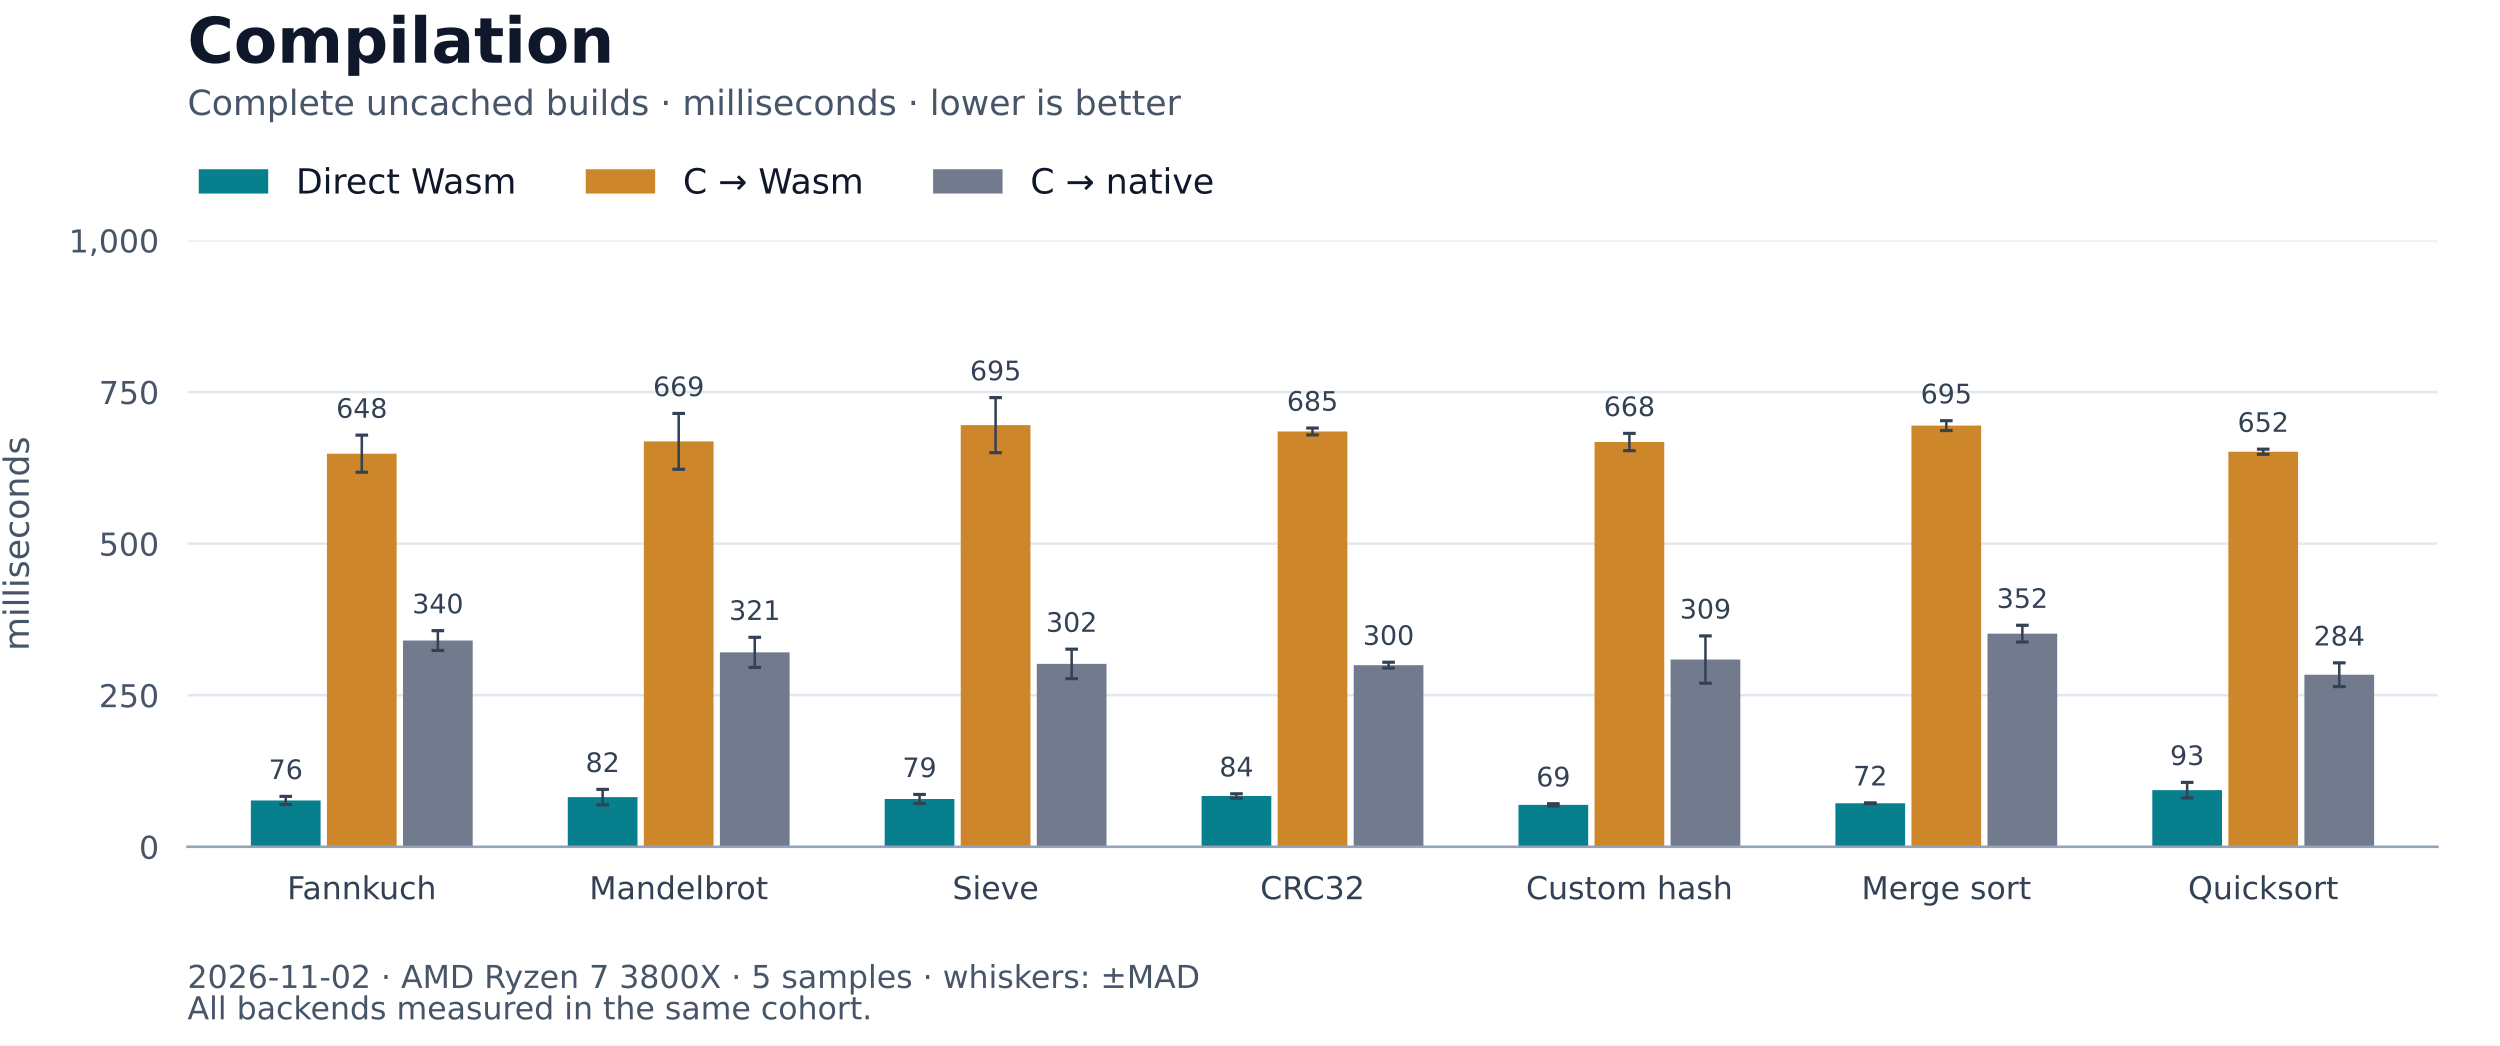
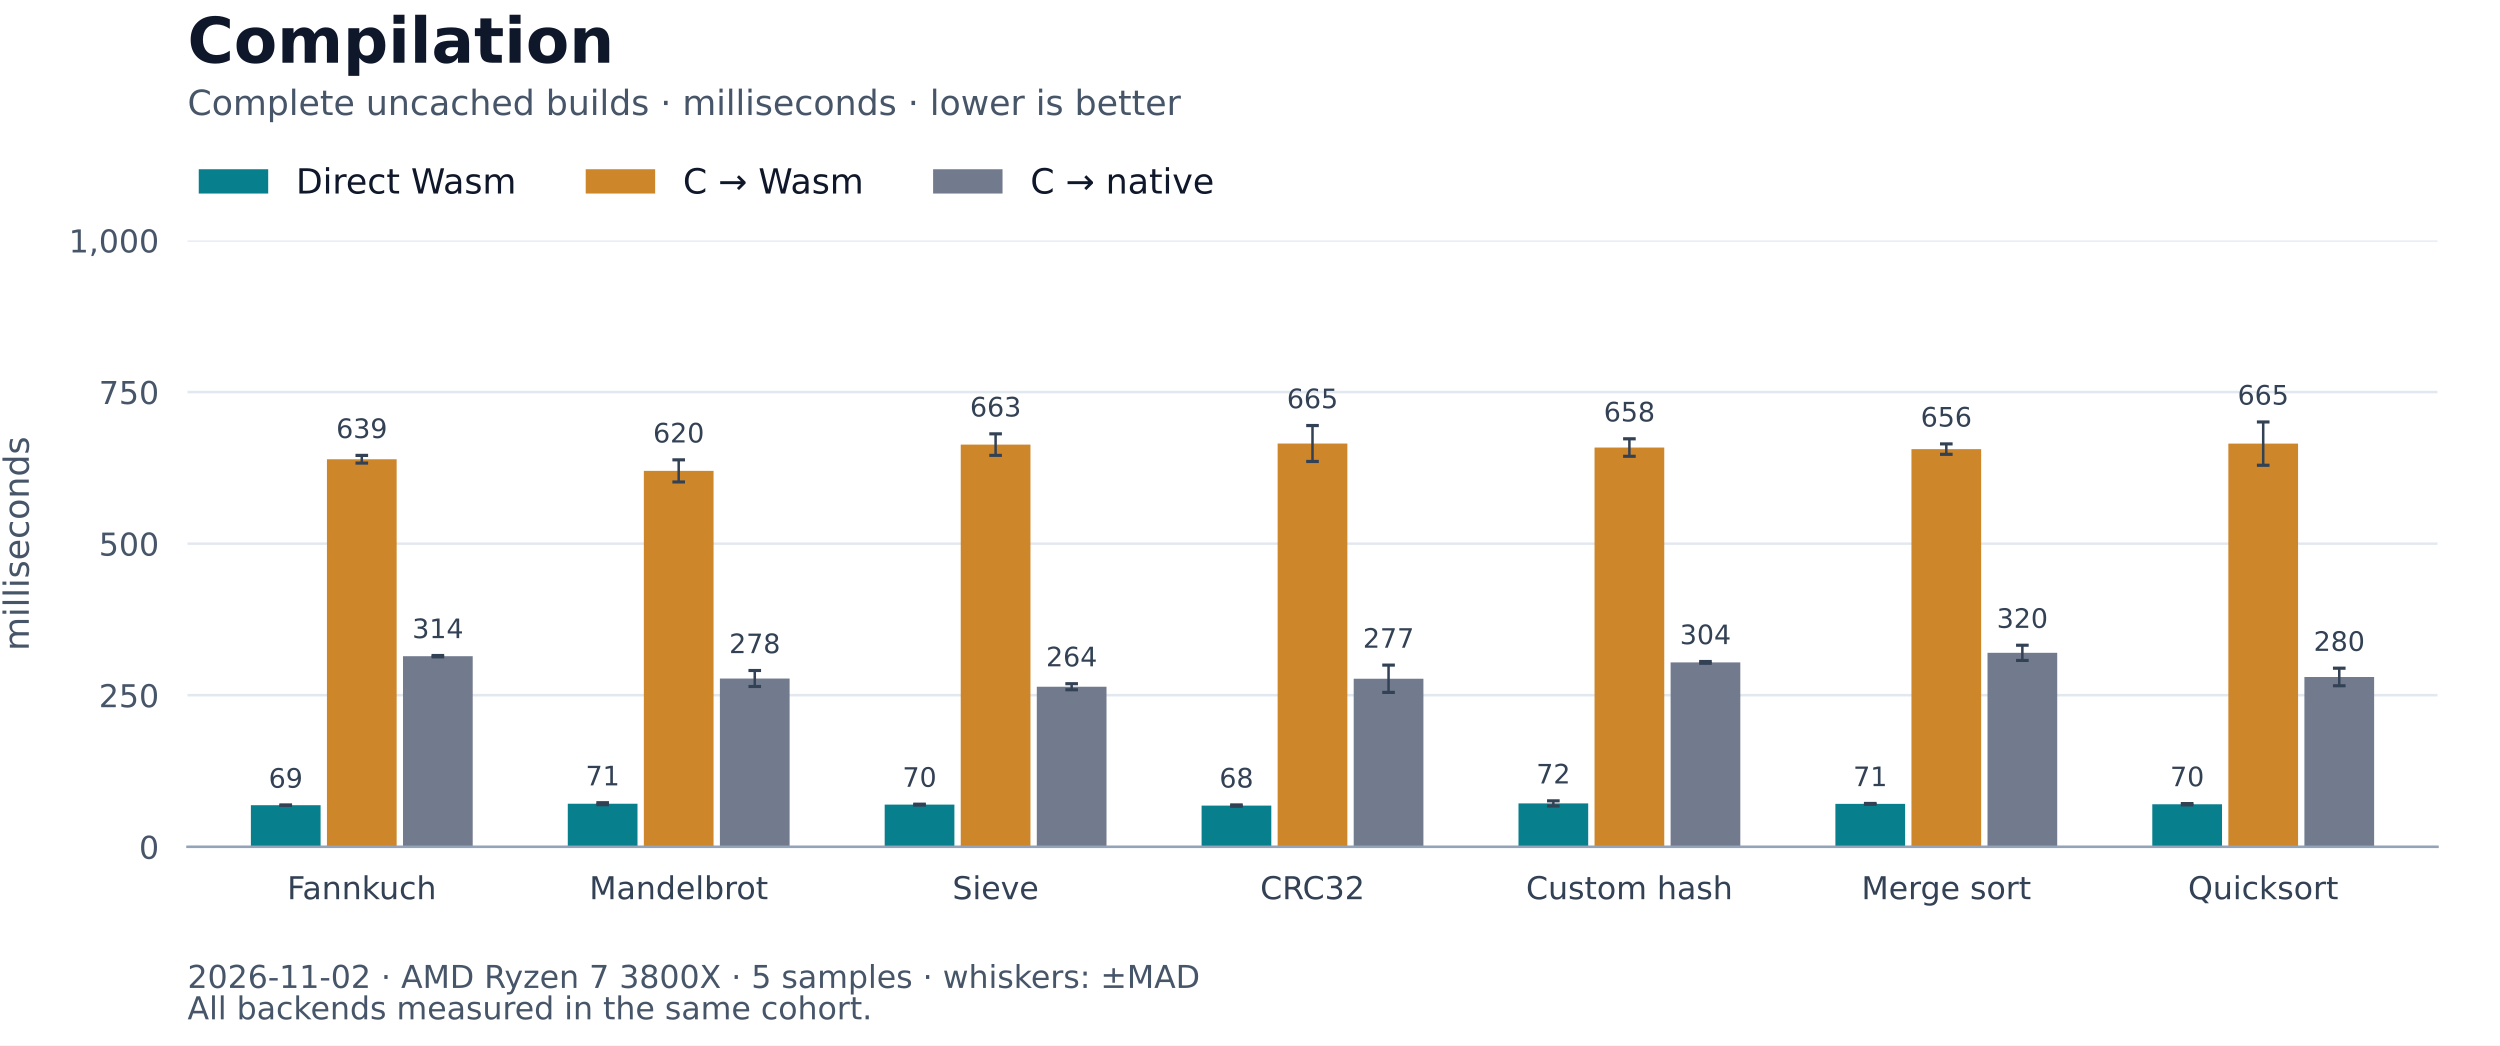
<svg xmlns="http://www.w3.org/2000/svg" xmlns:xlink="http://www.w3.org/1999/xlink" width="792pt" height="331.2pt" viewBox="0 0 792 331.2" version="1.1">
  <defs>
    <style type="text/css">*{stroke-linejoin: round; stroke-linecap: butt}</style>
  </defs>
  <g id="figure_1">
    <g id="patch_1">
      <path d="M 0 331.2 L 792 331.2 L 792 0 L 0 0 z " style="fill: #ffffff" />
    </g>
    <g id="axes_1">
      <g id="patch_2">
        <path d="M 59.4 268.272 L 772.2 268.272 L 772.2 76.176 L 59.4 76.176 z " style="fill: #ffffff" />
      </g>
      <g id="matplotlib.axis_1">
        <g id="xtick_1">
          <g id="line2d_1" />
          <g id="text_1">
            <text style="font-size: 10px; font-family: 'DejaVu Sans'; text-anchor: middle; fill: #334155" x="114.617" y="284.87" transform="rotate(-0 114.6169 284.8704)">Fannkuch</text>
          </g>
        </g>
        <g id="xtick_2">
          <g id="line2d_2" />
          <g id="text_2">
            <text style="font-size: 10px; font-family: 'DejaVu Sans'; text-anchor: middle; fill: #334155" x="215.011" y="284.87" transform="rotate(-0 215.0113 284.8704)">Mandelbrot</text>
          </g>
        </g>
        <g id="xtick_3">
          <g id="line2d_3" />
          <g id="text_3">
            <text style="font-size: 10px; font-family: 'DejaVu Sans'; text-anchor: middle; fill: #334155" x="315.406" y="284.87" transform="rotate(-0 315.4056 284.8704)">Sieve</text>
          </g>
        </g>
        <g id="xtick_4">
          <g id="line2d_4" />
          <g id="text_4">
            <text style="font-size: 10px; font-family: 'DejaVu Sans'; text-anchor: middle; fill: #334155" x="415.8" y="284.87" transform="rotate(-0 415.8 284.8697)">CRC32</text>
          </g>
        </g>
        <g id="xtick_5">
          <g id="line2d_5" />
          <g id="text_5">
            <text style="font-size: 10px; font-family: 'DejaVu Sans'; text-anchor: middle; fill: #334155" x="516.194" y="284.87" transform="rotate(-0 516.1944 284.8704)">Custom hash</text>
          </g>
        </g>
        <g id="xtick_6">
          <g id="line2d_6" />
          <g id="text_6">
            <text style="font-size: 10px; font-family: 'DejaVu Sans'; text-anchor: middle; fill: #334155" x="616.589" y="284.87" transform="rotate(-0 616.5887 284.8697)">Merge sort</text>
          </g>
        </g>
        <g id="xtick_7">
          <g id="line2d_7" />
          <g id="text_7">
            <text style="font-size: 10px; font-family: 'DejaVu Sans'; text-anchor: middle; fill: #334155" x="716.983" y="284.87" transform="rotate(-0 716.9831 284.8704)">Quicksort</text>
          </g>
        </g>
      </g>
      <g id="matplotlib.axis_2">
        <g id="ytick_1">
          <g id="line2d_8">
            <path d="M 59.4 268.272 L 772.2 268.272 " clip-path="url(#pcea0d187e5)" style="fill: none; stroke: #e2e8f0; stroke-width: 0.8; stroke-linecap: square" />
          </g>
          <g id="line2d_9" />
          <g id="text_8">
            <text style="font-size: 10px; font-family: 'DejaVu Sans'; text-anchor: end; fill: #475569" x="50.4" y="272.071" transform="rotate(-0 50.4 272.0708)">0</text>
          </g>
        </g>
        <g id="ytick_2">
          <g id="line2d_10">
            <path d="M 59.4 220.248 L 772.2 220.248 " clip-path="url(#pcea0d187e5)" style="fill: none; stroke: #e2e8f0; stroke-width: 0.8; stroke-linecap: square" />
          </g>
          <g id="line2d_11" />
          <g id="text_9">
            <text style="font-size: 10px; font-family: 'DejaVu Sans'; text-anchor: end; fill: #475569" x="50.4" y="224.047" transform="rotate(-0 50.4 224.0468)">250</text>
          </g>
        </g>
        <g id="ytick_3">
          <g id="line2d_12">
            <path d="M 59.4 172.224 L 772.2 172.224 " clip-path="url(#pcea0d187e5)" style="fill: none; stroke: #e2e8f0; stroke-width: 0.8; stroke-linecap: square" />
          </g>
          <g id="line2d_13" />
          <g id="text_10">
            <text style="font-size: 10px; font-family: 'DejaVu Sans'; text-anchor: end; fill: #475569" x="50.4" y="176.023" transform="rotate(-0 50.4 176.0228)">500</text>
          </g>
        </g>
        <g id="ytick_4">
          <g id="line2d_14">
            <path d="M 59.4 124.2 L 772.2 124.2 " clip-path="url(#pcea0d187e5)" style="fill: none; stroke: #e2e8f0; stroke-width: 0.8; stroke-linecap: square" />
          </g>
          <g id="line2d_15" />
          <g id="text_11">
            <text style="font-size: 10px; font-family: 'DejaVu Sans'; text-anchor: end; fill: #475569" x="50.4" y="127.999" transform="rotate(-0 50.4 127.9988)">750</text>
          </g>
        </g>
        <g id="ytick_5">
          <g id="line2d_16">
            <path d="M 59.4 76.176 L 772.2 76.176 " clip-path="url(#pcea0d187e5)" style="fill: none; stroke: #e2e8f0; stroke-width: 0.8; stroke-linecap: square" />
          </g>
          <g id="line2d_17" />
          <g id="text_12">
            <text style="font-size: 10px; font-family: 'DejaVu Sans'; text-anchor: end; fill: #475569" x="50.4" y="79.975" transform="rotate(-0 50.4 79.97483)">1,000</text>
          </g>
        </g>
        <g id="text_13">
          <text style="font-size: 11px; font-family: 'DejaVu Sans'; text-anchor: middle; fill: #475569" x="9.129" y="172.224" transform="rotate(-90 9.129297 172.224)">milliseconds</text>
        </g>
      </g>
      <g id="patch_3">
-         <path d="M 79.479 268.272 L 101.566 268.272 L 101.566 253.596 L 79.479 253.596 z " clip-path="url(#pcea0d187e5)" style="fill: #087f8c" />
+         <path d="M 79.479 268.272 L 101.566 268.272 L 101.566 255.079 L 79.479 255.079 z " clip-path="url(#pcea0d187e5)" style="fill: #087f8c" />
      </g>
      <g id="patch_4">
-         <path d="M 179.873 268.272 L 201.96 268.272 L 201.96 252.526 L 179.873 252.526 z " clip-path="url(#pcea0d187e5)" style="fill: #087f8c" />
+         <path d="M 179.873 268.272 L 201.96 268.272 L 201.96 254.619 L 179.873 254.619 z " clip-path="url(#pcea0d187e5)" style="fill: #087f8c" />
      </g>
      <g id="patch_5">
-         <path d="M 280.268 268.272 L 302.354 268.272 L 302.354 253.123 L 280.268 253.123 z " clip-path="url(#pcea0d187e5)" style="fill: #087f8c" />
+         <path d="M 280.268 268.272 L 302.354 268.272 L 302.354 254.905 L 280.268 254.905 z " clip-path="url(#pcea0d187e5)" style="fill: #087f8c" />
      </g>
      <g id="patch_6">
-         <path d="M 380.662 268.272 L 402.749 268.272 L 402.749 252.18 L 380.662 252.18 z " clip-path="url(#pcea0d187e5)" style="fill: #087f8c" />
+         <path d="M 380.662 268.272 L 402.749 268.272 L 402.749 255.206 L 380.662 255.206 z " clip-path="url(#pcea0d187e5)" style="fill: #087f8c" />
      </g>
      <g id="patch_7">
-         <path d="M 481.056 268.272 L 503.143 268.272 L 503.143 254.983 L 481.056 254.983 z " clip-path="url(#pcea0d187e5)" style="fill: #087f8c" />
+         <path d="M 481.056 268.272 L 503.143 268.272 L 503.143 254.524 L 481.056 254.524 z " clip-path="url(#pcea0d187e5)" style="fill: #087f8c" />
      </g>
      <g id="patch_8">
-         <path d="M 581.451 268.272 L 603.537 268.272 L 603.537 254.472 L 581.451 254.472 z " clip-path="url(#pcea0d187e5)" style="fill: #087f8c" />
+         <path d="M 581.451 268.272 L 603.537 268.272 L 603.537 254.668 L 581.451 254.668 z " clip-path="url(#pcea0d187e5)" style="fill: #087f8c" />
      </g>
      <g id="patch_9">
-         <path d="M 681.845 268.272 L 703.932 268.272 L 703.932 250.311 L 681.845 250.311 z " clip-path="url(#pcea0d187e5)" style="fill: #087f8c" />
+         <path d="M 681.845 268.272 L 703.932 268.272 L 703.932 254.786 L 681.845 254.786 z " clip-path="url(#pcea0d187e5)" style="fill: #087f8c" />
      </g>
      <g id="patch_10">
-         <path d="M 103.574 268.272 L 125.66 268.272 L 125.66 143.726 L 103.574 143.726 z " clip-path="url(#pcea0d187e5)" style="fill: #ce862a" />
+         <path d="M 103.574 268.272 L 125.66 268.272 L 125.66 145.487 L 103.574 145.487 z " clip-path="url(#pcea0d187e5)" style="fill: #ce862a" />
      </g>
      <g id="patch_11">
-         <path d="M 203.968 268.272 L 226.055 268.272 L 226.055 139.829 L 203.968 139.829 z " clip-path="url(#pcea0d187e5)" style="fill: #ce862a" />
+         <path d="M 203.968 268.272 L 226.055 268.272 L 226.055 149.181 L 203.968 149.181 z " clip-path="url(#pcea0d187e5)" style="fill: #ce862a" />
      </g>
      <g id="patch_12">
-         <path d="M 304.362 268.272 L 326.449 268.272 L 326.449 134.684 L 304.362 134.684 z " clip-path="url(#pcea0d187e5)" style="fill: #ce862a" />
+         <path d="M 304.362 268.272 L 326.449 268.272 L 326.449 140.85 L 304.362 140.85 z " clip-path="url(#pcea0d187e5)" style="fill: #ce862a" />
      </g>
      <g id="patch_13">
-         <path d="M 404.757 268.272 L 426.843 268.272 L 426.843 136.689 L 404.757 136.689 z " clip-path="url(#pcea0d187e5)" style="fill: #ce862a" />
+         <path d="M 404.757 268.272 L 426.843 268.272 L 426.843 140.501 L 404.757 140.501 z " clip-path="url(#pcea0d187e5)" style="fill: #ce862a" />
      </g>
      <g id="patch_14">
-         <path d="M 505.151 268.272 L 527.238 268.272 L 527.238 140.035 L 505.151 140.035 z " clip-path="url(#pcea0d187e5)" style="fill: #ce862a" />
+         <path d="M 505.151 268.272 L 527.238 268.272 L 527.238 141.786 L 505.151 141.786 z " clip-path="url(#pcea0d187e5)" style="fill: #ce862a" />
      </g>
      <g id="patch_15">
-         <path d="M 605.545 268.272 L 627.632 268.272 L 627.632 134.837 L 605.545 134.837 z " clip-path="url(#pcea0d187e5)" style="fill: #ce862a" />
+         <path d="M 605.545 268.272 L 627.632 268.272 L 627.632 142.282 L 605.545 142.282 z " clip-path="url(#pcea0d187e5)" style="fill: #ce862a" />
      </g>
      <g id="patch_16">
-         <path d="M 705.94 268.272 L 728.026 268.272 L 728.026 143.114 L 705.94 143.114 z " clip-path="url(#pcea0d187e5)" style="fill: #ce862a" />
+         <path d="M 705.94 268.272 L 728.026 268.272 L 728.026 140.537 L 705.94 140.537 z " clip-path="url(#pcea0d187e5)" style="fill: #ce862a" />
      </g>
      <g id="patch_17">
-         <path d="M 127.668 268.272 L 149.755 268.272 L 149.755 202.932 L 127.668 202.932 z " clip-path="url(#pcea0d187e5)" style="fill: #727b8e" />
+         <path d="M 127.668 268.272 L 149.755 268.272 L 149.755 207.878 L 127.668 207.878 z " clip-path="url(#pcea0d187e5)" style="fill: #727b8e" />
      </g>
      <g id="patch_18">
-         <path d="M 228.063 268.272 L 250.149 268.272 L 250.149 206.665 L 228.063 206.665 z " clip-path="url(#pcea0d187e5)" style="fill: #727b8e" />
+         <path d="M 228.063 268.272 L 250.149 268.272 L 250.149 214.952 L 228.063 214.952 z " clip-path="url(#pcea0d187e5)" style="fill: #727b8e" />
      </g>
      <g id="patch_19">
-         <path d="M 328.457 268.272 L 350.544 268.272 L 350.544 210.321 L 328.457 210.321 z " clip-path="url(#pcea0d187e5)" style="fill: #727b8e" />
+         <path d="M 328.457 268.272 L 350.544 268.272 L 350.544 217.558 L 328.457 217.558 z " clip-path="url(#pcea0d187e5)" style="fill: #727b8e" />
      </g>
      <g id="patch_20">
-         <path d="M 428.851 268.272 L 450.938 268.272 L 450.938 210.726 L 428.851 210.726 z " clip-path="url(#pcea0d187e5)" style="fill: #727b8e" />
+         <path d="M 428.851 268.272 L 450.938 268.272 L 450.938 215.027 L 428.851 215.027 z " clip-path="url(#pcea0d187e5)" style="fill: #727b8e" />
      </g>
      <g id="patch_21">
-         <path d="M 529.246 268.272 L 551.332 268.272 L 551.332 208.95 L 529.246 208.95 z " clip-path="url(#pcea0d187e5)" style="fill: #727b8e" />
+         <path d="M 529.246 268.272 L 551.332 268.272 L 551.332 209.849 L 529.246 209.849 z " clip-path="url(#pcea0d187e5)" style="fill: #727b8e" />
      </g>
      <g id="patch_22">
-         <path d="M 629.64 268.272 L 651.727 268.272 L 651.727 200.737 L 629.64 200.737 z " clip-path="url(#pcea0d187e5)" style="fill: #727b8e" />
+         <path d="M 629.64 268.272 L 651.727 268.272 L 651.727 206.813 L 629.64 206.813 z " clip-path="url(#pcea0d187e5)" style="fill: #727b8e" />
      </g>
      <g id="patch_23">
-         <path d="M 730.034 268.272 L 752.121 268.272 L 752.121 213.752 L 730.034 213.752 z " clip-path="url(#pcea0d187e5)" style="fill: #727b8e" />
+         <path d="M 730.034 268.272 L 752.121 268.272 L 752.121 214.471 L 730.034 214.471 z " clip-path="url(#pcea0d187e5)" style="fill: #727b8e" />
      </g>
      <g id="LineCollection_1">
-         <path d="M 90.522 254.9 L 90.522 252.293 " clip-path="url(#pcea0d187e5)" style="fill: none; stroke: #334155; stroke-width: 0.8" />
-         <path d="M 190.917 254.985 L 190.917 250.067 " clip-path="url(#pcea0d187e5)" style="fill: none; stroke: #334155; stroke-width: 0.8" />
-         <path d="M 291.311 254.565 L 291.311 251.682 " clip-path="url(#pcea0d187e5)" style="fill: none; stroke: #334155; stroke-width: 0.8" />
-         <path d="M 391.705 252.894 L 391.705 251.465 " clip-path="url(#pcea0d187e5)" style="fill: none; stroke: #334155; stroke-width: 0.8" />
-         <path d="M 492.1 255.339 L 492.1 254.626 " clip-path="url(#pcea0d187e5)" style="fill: none; stroke: #334155; stroke-width: 0.8" />
-         <path d="M 592.494 254.606 L 592.494 254.338 " clip-path="url(#pcea0d187e5)" style="fill: none; stroke: #334155; stroke-width: 0.8" />
-         <path d="M 692.888 252.77 L 692.888 247.853 " clip-path="url(#pcea0d187e5)" style="fill: none; stroke: #334155; stroke-width: 0.8" />
+         <path d="M 90.522 255.113 L 90.522 255.045 " clip-path="url(#pcea0d187e5)" style="fill: none; stroke: #334155; stroke-width: 0.8" />
+         <path d="M 190.917 254.935 L 190.917 254.304 " clip-path="url(#pcea0d187e5)" style="fill: none; stroke: #334155; stroke-width: 0.8" />
+         <path d="M 291.311 255.056 L 291.311 254.754 " clip-path="url(#pcea0d187e5)" style="fill: none; stroke: #334155; stroke-width: 0.8" />
+         <path d="M 391.705 255.423 L 391.705 254.989 " clip-path="url(#pcea0d187e5)" style="fill: none; stroke: #334155; stroke-width: 0.8" />
+         <path d="M 492.1 255.342 L 492.1 253.705 " clip-path="url(#pcea0d187e5)" style="fill: none; stroke: #334155; stroke-width: 0.8" />
+         <path d="M 592.494 254.799 L 592.494 254.537 " clip-path="url(#pcea0d187e5)" style="fill: none; stroke: #334155; stroke-width: 0.8" />
+         <path d="M 692.888 254.995 L 692.888 254.577 " clip-path="url(#pcea0d187e5)" style="fill: none; stroke: #334155; stroke-width: 0.8" />
      </g>
      <g id="line2d_18">
        <defs>
          <path id="m9f9b9ee627" d="M 2 0 L -2 -0 " style="stroke: #334155" />
        </defs>
        <g clip-path="url(#pcea0d187e5)">
-           <use xlink:href="#m9f9b9ee627" x="90.522" y="254.9" style="fill: #1f77b4; stroke: #334155" />
-           <use xlink:href="#m9f9b9ee627" x="190.917" y="254.985" style="fill: #1f77b4; stroke: #334155" />
-           <use xlink:href="#m9f9b9ee627" x="291.311" y="254.565" style="fill: #1f77b4; stroke: #334155" />
-           <use xlink:href="#m9f9b9ee627" x="391.705" y="252.894" style="fill: #1f77b4; stroke: #334155" />
-           <use xlink:href="#m9f9b9ee627" x="492.1" y="255.339" style="fill: #1f77b4; stroke: #334155" />
-           <use xlink:href="#m9f9b9ee627" x="592.494" y="254.606" style="fill: #1f77b4; stroke: #334155" />
-           <use xlink:href="#m9f9b9ee627" x="692.888" y="252.77" style="fill: #1f77b4; stroke: #334155" />
+           <use xlink:href="#m9f9b9ee627" x="90.522" y="255.113" style="fill: #1f77b4; stroke: #334155" />
+           <use xlink:href="#m9f9b9ee627" x="190.917" y="254.935" style="fill: #1f77b4; stroke: #334155" />
+           <use xlink:href="#m9f9b9ee627" x="291.311" y="255.056" style="fill: #1f77b4; stroke: #334155" />
+           <use xlink:href="#m9f9b9ee627" x="391.705" y="255.423" style="fill: #1f77b4; stroke: #334155" />
+           <use xlink:href="#m9f9b9ee627" x="492.1" y="255.342" style="fill: #1f77b4; stroke: #334155" />
+           <use xlink:href="#m9f9b9ee627" x="592.494" y="254.799" style="fill: #1f77b4; stroke: #334155" />
+           <use xlink:href="#m9f9b9ee627" x="692.888" y="254.995" style="fill: #1f77b4; stroke: #334155" />
        </g>
      </g>
      <g id="line2d_19">
        <g clip-path="url(#pcea0d187e5)">
-           <use xlink:href="#m9f9b9ee627" x="90.522" y="252.293" style="fill: #1f77b4; stroke: #334155" />
-           <use xlink:href="#m9f9b9ee627" x="190.917" y="250.067" style="fill: #1f77b4; stroke: #334155" />
-           <use xlink:href="#m9f9b9ee627" x="291.311" y="251.682" style="fill: #1f77b4; stroke: #334155" />
-           <use xlink:href="#m9f9b9ee627" x="391.705" y="251.465" style="fill: #1f77b4; stroke: #334155" />
-           <use xlink:href="#m9f9b9ee627" x="492.1" y="254.626" style="fill: #1f77b4; stroke: #334155" />
-           <use xlink:href="#m9f9b9ee627" x="592.494" y="254.338" style="fill: #1f77b4; stroke: #334155" />
-           <use xlink:href="#m9f9b9ee627" x="692.888" y="247.853" style="fill: #1f77b4; stroke: #334155" />
+           <use xlink:href="#m9f9b9ee627" x="90.522" y="255.045" style="fill: #1f77b4; stroke: #334155" />
+           <use xlink:href="#m9f9b9ee627" x="190.917" y="254.304" style="fill: #1f77b4; stroke: #334155" />
+           <use xlink:href="#m9f9b9ee627" x="291.311" y="254.754" style="fill: #1f77b4; stroke: #334155" />
+           <use xlink:href="#m9f9b9ee627" x="391.705" y="254.989" style="fill: #1f77b4; stroke: #334155" />
+           <use xlink:href="#m9f9b9ee627" x="492.1" y="253.705" style="fill: #1f77b4; stroke: #334155" />
+           <use xlink:href="#m9f9b9ee627" x="592.494" y="254.537" style="fill: #1f77b4; stroke: #334155" />
+           <use xlink:href="#m9f9b9ee627" x="692.888" y="254.577" style="fill: #1f77b4; stroke: #334155" />
        </g>
      </g>
      <g id="LineCollection_2">
-         <path d="M 114.617 149.604 L 114.617 137.848 " clip-path="url(#pcea0d187e5)" style="fill: none; stroke: #334155; stroke-width: 0.8" />
-         <path d="M 215.011 148.675 L 215.011 130.982 " clip-path="url(#pcea0d187e5)" style="fill: none; stroke: #334155; stroke-width: 0.8" />
-         <path d="M 315.406 143.409 L 315.406 125.959 " clip-path="url(#pcea0d187e5)" style="fill: none; stroke: #334155; stroke-width: 0.8" />
-         <path d="M 415.8 137.774 L 415.8 135.604 " clip-path="url(#pcea0d187e5)" style="fill: none; stroke: #334155; stroke-width: 0.8" />
-         <path d="M 516.194 142.777 L 516.194 137.293 " clip-path="url(#pcea0d187e5)" style="fill: none; stroke: #334155; stroke-width: 0.8" />
-         <path d="M 616.589 136.4 L 616.589 133.273 " clip-path="url(#pcea0d187e5)" style="fill: none; stroke: #334155; stroke-width: 0.8" />
-         <path d="M 716.983 143.929 L 716.983 142.298 " clip-path="url(#pcea0d187e5)" style="fill: none; stroke: #334155; stroke-width: 0.8" />
+         <path d="M 114.617 146.707 L 114.617 144.268 " clip-path="url(#pcea0d187e5)" style="fill: none; stroke: #334155; stroke-width: 0.8" />
+         <path d="M 215.011 152.684 L 215.011 145.679 " clip-path="url(#pcea0d187e5)" style="fill: none; stroke: #334155; stroke-width: 0.8" />
+         <path d="M 315.406 144.259 L 315.406 137.44 " clip-path="url(#pcea0d187e5)" style="fill: none; stroke: #334155; stroke-width: 0.8" />
+         <path d="M 415.8 146.192 L 415.8 134.811 " clip-path="url(#pcea0d187e5)" style="fill: none; stroke: #334155; stroke-width: 0.8" />
+         <path d="M 516.194 144.562 L 516.194 139.01 " clip-path="url(#pcea0d187e5)" style="fill: none; stroke: #334155; stroke-width: 0.8" />
+         <path d="M 616.589 143.932 L 616.589 140.633 " clip-path="url(#pcea0d187e5)" style="fill: none; stroke: #334155; stroke-width: 0.8" />
+         <path d="M 716.983 147.395 L 716.983 133.679 " clip-path="url(#pcea0d187e5)" style="fill: none; stroke: #334155; stroke-width: 0.8" />
      </g>
      <g id="line2d_20">
        <g clip-path="url(#pcea0d187e5)">
-           <use xlink:href="#m9f9b9ee627" x="114.617" y="149.604" style="fill: #1f77b4; stroke: #334155" />
-           <use xlink:href="#m9f9b9ee627" x="215.011" y="148.675" style="fill: #1f77b4; stroke: #334155" />
-           <use xlink:href="#m9f9b9ee627" x="315.406" y="143.409" style="fill: #1f77b4; stroke: #334155" />
-           <use xlink:href="#m9f9b9ee627" x="415.8" y="137.774" style="fill: #1f77b4; stroke: #334155" />
-           <use xlink:href="#m9f9b9ee627" x="516.194" y="142.777" style="fill: #1f77b4; stroke: #334155" />
-           <use xlink:href="#m9f9b9ee627" x="616.589" y="136.4" style="fill: #1f77b4; stroke: #334155" />
-           <use xlink:href="#m9f9b9ee627" x="716.983" y="143.929" style="fill: #1f77b4; stroke: #334155" />
+           <use xlink:href="#m9f9b9ee627" x="114.617" y="146.707" style="fill: #1f77b4; stroke: #334155" />
+           <use xlink:href="#m9f9b9ee627" x="215.011" y="152.684" style="fill: #1f77b4; stroke: #334155" />
+           <use xlink:href="#m9f9b9ee627" x="315.406" y="144.259" style="fill: #1f77b4; stroke: #334155" />
+           <use xlink:href="#m9f9b9ee627" x="415.8" y="146.192" style="fill: #1f77b4; stroke: #334155" />
+           <use xlink:href="#m9f9b9ee627" x="516.194" y="144.562" style="fill: #1f77b4; stroke: #334155" />
+           <use xlink:href="#m9f9b9ee627" x="616.589" y="143.932" style="fill: #1f77b4; stroke: #334155" />
+           <use xlink:href="#m9f9b9ee627" x="716.983" y="147.395" style="fill: #1f77b4; stroke: #334155" />
        </g>
      </g>
      <g id="line2d_21">
        <g clip-path="url(#pcea0d187e5)">
-           <use xlink:href="#m9f9b9ee627" x="114.617" y="137.848" style="fill: #1f77b4; stroke: #334155" />
-           <use xlink:href="#m9f9b9ee627" x="215.011" y="130.982" style="fill: #1f77b4; stroke: #334155" />
-           <use xlink:href="#m9f9b9ee627" x="315.406" y="125.959" style="fill: #1f77b4; stroke: #334155" />
-           <use xlink:href="#m9f9b9ee627" x="415.8" y="135.604" style="fill: #1f77b4; stroke: #334155" />
-           <use xlink:href="#m9f9b9ee627" x="516.194" y="137.293" style="fill: #1f77b4; stroke: #334155" />
-           <use xlink:href="#m9f9b9ee627" x="616.589" y="133.273" style="fill: #1f77b4; stroke: #334155" />
-           <use xlink:href="#m9f9b9ee627" x="716.983" y="142.298" style="fill: #1f77b4; stroke: #334155" />
+           <use xlink:href="#m9f9b9ee627" x="114.617" y="144.268" style="fill: #1f77b4; stroke: #334155" />
+           <use xlink:href="#m9f9b9ee627" x="215.011" y="145.679" style="fill: #1f77b4; stroke: #334155" />
+           <use xlink:href="#m9f9b9ee627" x="315.406" y="137.44" style="fill: #1f77b4; stroke: #334155" />
+           <use xlink:href="#m9f9b9ee627" x="415.8" y="134.811" style="fill: #1f77b4; stroke: #334155" />
+           <use xlink:href="#m9f9b9ee627" x="516.194" y="139.01" style="fill: #1f77b4; stroke: #334155" />
+           <use xlink:href="#m9f9b9ee627" x="616.589" y="140.633" style="fill: #1f77b4; stroke: #334155" />
+           <use xlink:href="#m9f9b9ee627" x="716.983" y="133.679" style="fill: #1f77b4; stroke: #334155" />
        </g>
      </g>
      <g id="LineCollection_3">
-         <path d="M 138.712 206.066 L 138.712 199.797 " clip-path="url(#pcea0d187e5)" style="fill: none; stroke: #334155; stroke-width: 0.8" />
-         <path d="M 239.106 211.437 L 239.106 201.894 " clip-path="url(#pcea0d187e5)" style="fill: none; stroke: #334155; stroke-width: 0.8" />
-         <path d="M 339.5 214.993 L 339.5 205.65 " clip-path="url(#pcea0d187e5)" style="fill: none; stroke: #334155; stroke-width: 0.8" />
-         <path d="M 439.895 211.651 L 439.895 209.801 " clip-path="url(#pcea0d187e5)" style="fill: none; stroke: #334155; stroke-width: 0.8" />
-         <path d="M 540.289 216.455 L 540.289 201.446 " clip-path="url(#pcea0d187e5)" style="fill: none; stroke: #334155; stroke-width: 0.8" />
-         <path d="M 640.683 203.392 L 640.683 198.082 " clip-path="url(#pcea0d187e5)" style="fill: none; stroke: #334155; stroke-width: 0.8" />
-         <path d="M 741.078 217.514 L 741.078 209.99 " clip-path="url(#pcea0d187e5)" style="fill: none; stroke: #334155; stroke-width: 0.8" />
+         <path d="M 138.712 208.095 L 138.712 207.661 " clip-path="url(#pcea0d187e5)" style="fill: none; stroke: #334155; stroke-width: 0.8" />
+         <path d="M 239.106 217.489 L 239.106 212.416 " clip-path="url(#pcea0d187e5)" style="fill: none; stroke: #334155; stroke-width: 0.8" />
+         <path d="M 339.5 218.518 L 339.5 216.598 " clip-path="url(#pcea0d187e5)" style="fill: none; stroke: #334155; stroke-width: 0.8" />
+         <path d="M 439.895 219.35 L 439.895 210.705 " clip-path="url(#pcea0d187e5)" style="fill: none; stroke: #334155; stroke-width: 0.8" />
+         <path d="M 540.289 210.135 L 540.289 209.564 " clip-path="url(#pcea0d187e5)" style="fill: none; stroke: #334155; stroke-width: 0.8" />
+         <path d="M 640.683 209.22 L 640.683 204.407 " clip-path="url(#pcea0d187e5)" style="fill: none; stroke: #334155; stroke-width: 0.8" />
+         <path d="M 741.078 217.254 L 741.078 211.689 " clip-path="url(#pcea0d187e5)" style="fill: none; stroke: #334155; stroke-width: 0.8" />
      </g>
      <g id="line2d_22">
        <g clip-path="url(#pcea0d187e5)">
-           <use xlink:href="#m9f9b9ee627" x="138.712" y="206.066" style="fill: #1f77b4; stroke: #334155" />
-           <use xlink:href="#m9f9b9ee627" x="239.106" y="211.437" style="fill: #1f77b4; stroke: #334155" />
-           <use xlink:href="#m9f9b9ee627" x="339.5" y="214.993" style="fill: #1f77b4; stroke: #334155" />
-           <use xlink:href="#m9f9b9ee627" x="439.895" y="211.651" style="fill: #1f77b4; stroke: #334155" />
-           <use xlink:href="#m9f9b9ee627" x="540.289" y="216.455" style="fill: #1f77b4; stroke: #334155" />
-           <use xlink:href="#m9f9b9ee627" x="640.683" y="203.392" style="fill: #1f77b4; stroke: #334155" />
-           <use xlink:href="#m9f9b9ee627" x="741.078" y="217.514" style="fill: #1f77b4; stroke: #334155" />
+           <use xlink:href="#m9f9b9ee627" x="138.712" y="208.095" style="fill: #1f77b4; stroke: #334155" />
+           <use xlink:href="#m9f9b9ee627" x="239.106" y="217.489" style="fill: #1f77b4; stroke: #334155" />
+           <use xlink:href="#m9f9b9ee627" x="339.5" y="218.518" style="fill: #1f77b4; stroke: #334155" />
+           <use xlink:href="#m9f9b9ee627" x="439.895" y="219.35" style="fill: #1f77b4; stroke: #334155" />
+           <use xlink:href="#m9f9b9ee627" x="540.289" y="210.135" style="fill: #1f77b4; stroke: #334155" />
+           <use xlink:href="#m9f9b9ee627" x="640.683" y="209.22" style="fill: #1f77b4; stroke: #334155" />
+           <use xlink:href="#m9f9b9ee627" x="741.078" y="217.254" style="fill: #1f77b4; stroke: #334155" />
        </g>
      </g>
      <g id="line2d_23">
        <g clip-path="url(#pcea0d187e5)">
-           <use xlink:href="#m9f9b9ee627" x="138.712" y="199.797" style="fill: #1f77b4; stroke: #334155" />
-           <use xlink:href="#m9f9b9ee627" x="239.106" y="201.894" style="fill: #1f77b4; stroke: #334155" />
-           <use xlink:href="#m9f9b9ee627" x="339.5" y="205.65" style="fill: #1f77b4; stroke: #334155" />
-           <use xlink:href="#m9f9b9ee627" x="439.895" y="209.801" style="fill: #1f77b4; stroke: #334155" />
-           <use xlink:href="#m9f9b9ee627" x="540.289" y="201.446" style="fill: #1f77b4; stroke: #334155" />
-           <use xlink:href="#m9f9b9ee627" x="640.683" y="198.082" style="fill: #1f77b4; stroke: #334155" />
-           <use xlink:href="#m9f9b9ee627" x="741.078" y="209.99" style="fill: #1f77b4; stroke: #334155" />
+           <use xlink:href="#m9f9b9ee627" x="138.712" y="207.661" style="fill: #1f77b4; stroke: #334155" />
+           <use xlink:href="#m9f9b9ee627" x="239.106" y="212.416" style="fill: #1f77b4; stroke: #334155" />
+           <use xlink:href="#m9f9b9ee627" x="339.5" y="216.598" style="fill: #1f77b4; stroke: #334155" />
+           <use xlink:href="#m9f9b9ee627" x="439.895" y="210.705" style="fill: #1f77b4; stroke: #334155" />
+           <use xlink:href="#m9f9b9ee627" x="540.289" y="209.564" style="fill: #1f77b4; stroke: #334155" />
+           <use xlink:href="#m9f9b9ee627" x="640.683" y="204.407" style="fill: #1f77b4; stroke: #334155" />
+           <use xlink:href="#m9f9b9ee627" x="741.078" y="211.689" style="fill: #1f77b4; stroke: #334155" />
        </g>
      </g>
      <g id="patch_24">
        <path d="M 59.4 268.272 L 772.2 268.272 " style="fill: none; stroke: #94a3b8; stroke-width: 0.8; stroke-linejoin: miter; stroke-linecap: square" />
      </g>
      <g id="text_14">
-         <text style="font-size: 8.5px; font-family: 'DejaVu Sans'; text-anchor: middle; fill: #334155" x="90.522" y="246.793" transform="rotate(-0 90.52225 246.7928)">76</text>
+         <text style="font-size: 8.5px; font-family: 'DejaVu Sans'; text-anchor: middle; fill: #334155" x="90.522" y="249.545" transform="rotate(-0 90.52225 249.5449)">69</text>
      </g>
      <g id="text_15">
-         <text style="font-size: 8.5px; font-family: 'DejaVu Sans'; text-anchor: middle; fill: #334155" x="190.917" y="244.567" transform="rotate(-0 190.9166 244.5673)">82</text>
+         <text style="font-size: 8.5px; font-family: 'DejaVu Sans'; text-anchor: middle; fill: #334155" x="190.917" y="248.804" transform="rotate(-0 190.9166 248.8043)">71</text>
      </g>
      <g id="text_16">
-         <text style="font-size: 8.5px; font-family: 'DejaVu Sans'; text-anchor: middle; fill: #334155" x="291.311" y="246.182" transform="rotate(-0 291.311 246.1822)">79</text>
+         <text style="font-size: 8.5px; font-family: 'DejaVu Sans'; text-anchor: middle; fill: #334155" x="291.311" y="249.254" transform="rotate(-0 291.311 249.2541)">70</text>
      </g>
      <g id="text_17">
-         <text style="font-size: 8.5px; font-family: 'DejaVu Sans'; text-anchor: middle; fill: #334155" x="391.705" y="245.965" transform="rotate(-0 391.7054 245.9652)">84</text>
+         <text style="font-size: 8.5px; font-family: 'DejaVu Sans'; text-anchor: middle; fill: #334155" x="391.705" y="249.489" transform="rotate(-0 391.7054 249.4888)">68</text>
      </g>
      <g id="text_18">
-         <text style="font-size: 8.5px; font-family: 'DejaVu Sans'; text-anchor: middle; fill: #334155" x="492.1" y="249.127" transform="rotate(-0 492.0997 249.1265)">69</text>
+         <text style="font-size: 8.5px; font-family: 'DejaVu Sans'; text-anchor: middle; fill: #334155" x="492.1" y="248.206" transform="rotate(-0 492.0997 248.2057)">72</text>
      </g>
      <g id="text_19">
-         <text style="font-size: 8.5px; font-family: 'DejaVu Sans'; text-anchor: middle; fill: #334155" x="592.494" y="248.838" transform="rotate(-0 592.4941 248.8379)">72</text>
+         <text style="font-size: 8.5px; font-family: 'DejaVu Sans'; text-anchor: middle; fill: #334155" x="592.494" y="249.037" transform="rotate(-0 592.4941 249.0373)">71</text>
      </g>
      <g id="text_20">
-         <text style="font-size: 8.5px; font-family: 'DejaVu Sans'; text-anchor: middle; fill: #334155" x="692.888" y="242.353" transform="rotate(-0 692.8885 242.3533)">93</text>
+         <text style="font-size: 8.5px; font-family: 'DejaVu Sans'; text-anchor: middle; fill: #334155" x="692.888" y="249.077" transform="rotate(-0 692.8885 249.0774)">70</text>
      </g>
      <g id="text_21">
-         <text style="font-size: 8.5px; font-family: 'DejaVu Sans'; text-anchor: middle; fill: #334155" x="114.617" y="132.349" transform="rotate(-0 114.6169 132.3487)">648</text>
+         <text style="font-size: 8.5px; font-family: 'DejaVu Sans'; text-anchor: middle; fill: #334155" x="114.617" y="138.768" transform="rotate(-0 114.6169 138.7685)">639</text>
      </g>
      <g id="text_22">
-         <text style="font-size: 8.5px; font-family: 'DejaVu Sans'; text-anchor: middle; fill: #334155" x="215.011" y="125.483" transform="rotate(-0 215.0113 125.4827)">669</text>
+         <text style="font-size: 8.5px; font-family: 'DejaVu Sans'; text-anchor: middle; fill: #334155" x="215.011" y="140.179" transform="rotate(-0 215.0113 140.1793)">620</text>
      </g>
      <g id="text_23">
-         <text style="font-size: 8.5px; font-family: 'DejaVu Sans'; text-anchor: middle; fill: #334155" x="315.406" y="120.459" transform="rotate(-0 315.4056 120.4589)">695</text>
+         <text style="font-size: 8.5px; font-family: 'DejaVu Sans'; text-anchor: middle; fill: #334155" x="315.406" y="131.941" transform="rotate(-0 315.4056 131.9406)">663</text>
      </g>
      <g id="text_24">
-         <text style="font-size: 8.5px; font-family: 'DejaVu Sans'; text-anchor: middle; fill: #334155" x="415.8" y="130.104" transform="rotate(-0 415.8 130.104)">685</text>
+         <text style="font-size: 8.5px; font-family: 'DejaVu Sans'; text-anchor: middle; fill: #334155" x="415.8" y="129.311" transform="rotate(-0 415.8 129.3112)">665</text>
      </g>
      <g id="text_25">
-         <text style="font-size: 8.5px; font-family: 'DejaVu Sans'; text-anchor: middle; fill: #334155" x="516.194" y="131.793" transform="rotate(-0 516.1944 131.7929)">668</text>
+         <text style="font-size: 8.5px; font-family: 'DejaVu Sans'; text-anchor: middle; fill: #334155" x="516.194" y="133.51" transform="rotate(-0 516.1944 133.5104)">658</text>
      </g>
      <g id="text_26">
-         <text style="font-size: 8.5px; font-family: 'DejaVu Sans'; text-anchor: middle; fill: #334155" x="616.589" y="127.773" transform="rotate(-0 616.5887 127.7734)">695</text>
+         <text style="font-size: 8.5px; font-family: 'DejaVu Sans'; text-anchor: middle; fill: #334155" x="616.589" y="135.133" transform="rotate(-0 616.5887 135.1331)">656</text>
      </g>
      <g id="text_27">
-         <text style="font-size: 8.5px; font-family: 'DejaVu Sans'; text-anchor: middle; fill: #334155" x="716.983" y="136.799" transform="rotate(-0 716.9831 136.7988)">652</text>
+         <text style="font-size: 8.5px; font-family: 'DejaVu Sans'; text-anchor: middle; fill: #334155" x="716.983" y="128.18" transform="rotate(-0 716.9831 128.1797)">665</text>
      </g>
      <g id="text_28">
-         <text style="font-size: 8.5px; font-family: 'DejaVu Sans'; text-anchor: middle; fill: #334155" x="138.712" y="194.298" transform="rotate(-0 138.7115 194.2977)">340</text>
+         <text style="font-size: 8.5px; font-family: 'DejaVu Sans'; text-anchor: middle; fill: #334155" x="138.712" y="202.161" transform="rotate(-0 138.7115 202.1612)">314</text>
      </g>
      <g id="text_29">
-         <text style="font-size: 8.5px; font-family: 'DejaVu Sans'; text-anchor: middle; fill: #334155" x="239.106" y="196.394" transform="rotate(-0 239.1059 196.3941)">321</text>
+         <text style="font-size: 8.5px; font-family: 'DejaVu Sans'; text-anchor: middle; fill: #334155" x="239.106" y="206.916" transform="rotate(-0 239.1059 206.9159)">278</text>
      </g>
      <g id="text_30">
-         <text style="font-size: 8.5px; font-family: 'DejaVu Sans'; text-anchor: middle; fill: #334155" x="339.5" y="200.15" transform="rotate(-0 339.5003 200.1498)">302</text>
+         <text style="font-size: 8.5px; font-family: 'DejaVu Sans'; text-anchor: middle; fill: #334155" x="339.5" y="211.098" transform="rotate(-0 339.5003 211.0983)">264</text>
      </g>
      <g id="text_31">
-         <text style="font-size: 8.5px; font-family: 'DejaVu Sans'; text-anchor: middle; fill: #334155" x="439.895" y="204.301" transform="rotate(-0 439.8946 204.3008)">300</text>
+         <text style="font-size: 8.5px; font-family: 'DejaVu Sans'; text-anchor: middle; fill: #334155" x="439.895" y="205.205" transform="rotate(-0 439.8946 205.2052)">277</text>
      </g>
      <g id="text_32">
-         <text style="font-size: 8.5px; font-family: 'DejaVu Sans'; text-anchor: middle; fill: #334155" x="540.289" y="195.946" transform="rotate(-0 540.289 195.9458)">309</text>
+         <text style="font-size: 8.5px; font-family: 'DejaVu Sans'; text-anchor: middle; fill: #334155" x="540.289" y="204.064" transform="rotate(-0 540.289 204.0641)">304</text>
      </g>
      <g id="text_33">
-         <text style="font-size: 8.5px; font-family: 'DejaVu Sans'; text-anchor: middle; fill: #334155" x="640.683" y="192.583" transform="rotate(-0 640.6834 192.5826)">352</text>
+         <text style="font-size: 8.5px; font-family: 'DejaVu Sans'; text-anchor: middle; fill: #334155" x="640.683" y="198.907" transform="rotate(-0 640.6834 198.9074)">320</text>
      </g>
      <g id="text_34">
-         <text style="font-size: 8.5px; font-family: 'DejaVu Sans'; text-anchor: middle; fill: #334155" x="741.078" y="204.49" transform="rotate(-0 741.0777 204.4899)">284</text>
+         <text style="font-size: 8.5px; font-family: 'DejaVu Sans'; text-anchor: middle; fill: #334155" x="741.078" y="206.189" transform="rotate(-0 741.0777 206.1888)">280</text>
      </g>
    </g>
    <g id="text_35">
      <text style="font-weight: 700; font-size: 20px; font-family: 'DejaVu Sans'; text-anchor: start; fill: #0f172a" x="59.4" y="19.872" transform="rotate(-0 59.4 19.872)">Compilation</text>
    </g>
    <g id="text_36">
      <text style="font-size: 11px; font-family: 'DejaVu Sans'; text-anchor: start; fill: #475569" x="59.4" y="36.432" transform="rotate(-0 59.4 36.432)">Complete uncached builds · milliseconds · lower is better</text>
    </g>
    <g id="text_37">
      <text style="font-size: 10px; font-family: 'DejaVu Sans'; text-anchor: start; fill: #475569" x="59.4" y="312.984" transform="rotate(-0 59.4 312.984)">2026-11-02 · AMD Ryzen 7 3800X · 5 samples · whiskers: ±MAD</text>
    </g>
    <g id="text_38">
      <text style="font-size: 10px; font-family: 'DejaVu Sans'; text-anchor: start; fill: #475569" x="59.4" y="322.92" transform="rotate(-0 59.4 322.92)">All backends measured in the same cohort.</text>
    </g>
    <g id="legend_1">
      <g id="patch_25">
        <path d="M 62.964 61.314 L 84.964 61.314 L 84.964 53.614 L 62.964 53.614 z " style="fill: #087f8c" />
      </g>
      <g id="text_39">
        <text style="font-size: 11px; font-family: 'DejaVu Sans'; text-anchor: start; fill: #0f172a" x="93.764" y="61.314" transform="rotate(-0 93.764 61.31428)">Direct Wasm</text>
      </g>
      <g id="patch_26">
        <path d="M 185.554 61.314 L 207.554 61.314 L 207.554 53.614 L 185.554 53.614 z " style="fill: #ce862a" />
      </g>
      <g id="text_40">
        <text style="font-size: 11px; font-family: 'DejaVu Sans'; text-anchor: start; fill: #0f172a" x="216.354" y="61.314" transform="rotate(-0 216.3538 61.31428)">C → Wasm</text>
      </g>
      <g id="patch_27">
        <path d="M 295.604 61.314 L 317.604 61.314 L 317.604 53.614 L 295.604 53.614 z " style="fill: #727b8e" />
      </g>
      <g id="text_41">
        <text style="font-size: 11px; font-family: 'DejaVu Sans'; text-anchor: start; fill: #0f172a" x="326.404" y="61.314" transform="rotate(-0 326.4037 61.31428)">C → native</text>
      </g>
    </g>
  </g>
  <defs>
    <clipPath id="pcea0d187e5">
      <rect x="59.4" y="76.176" width="712.8" height="192.096" />
    </clipPath>
  </defs>
</svg>
